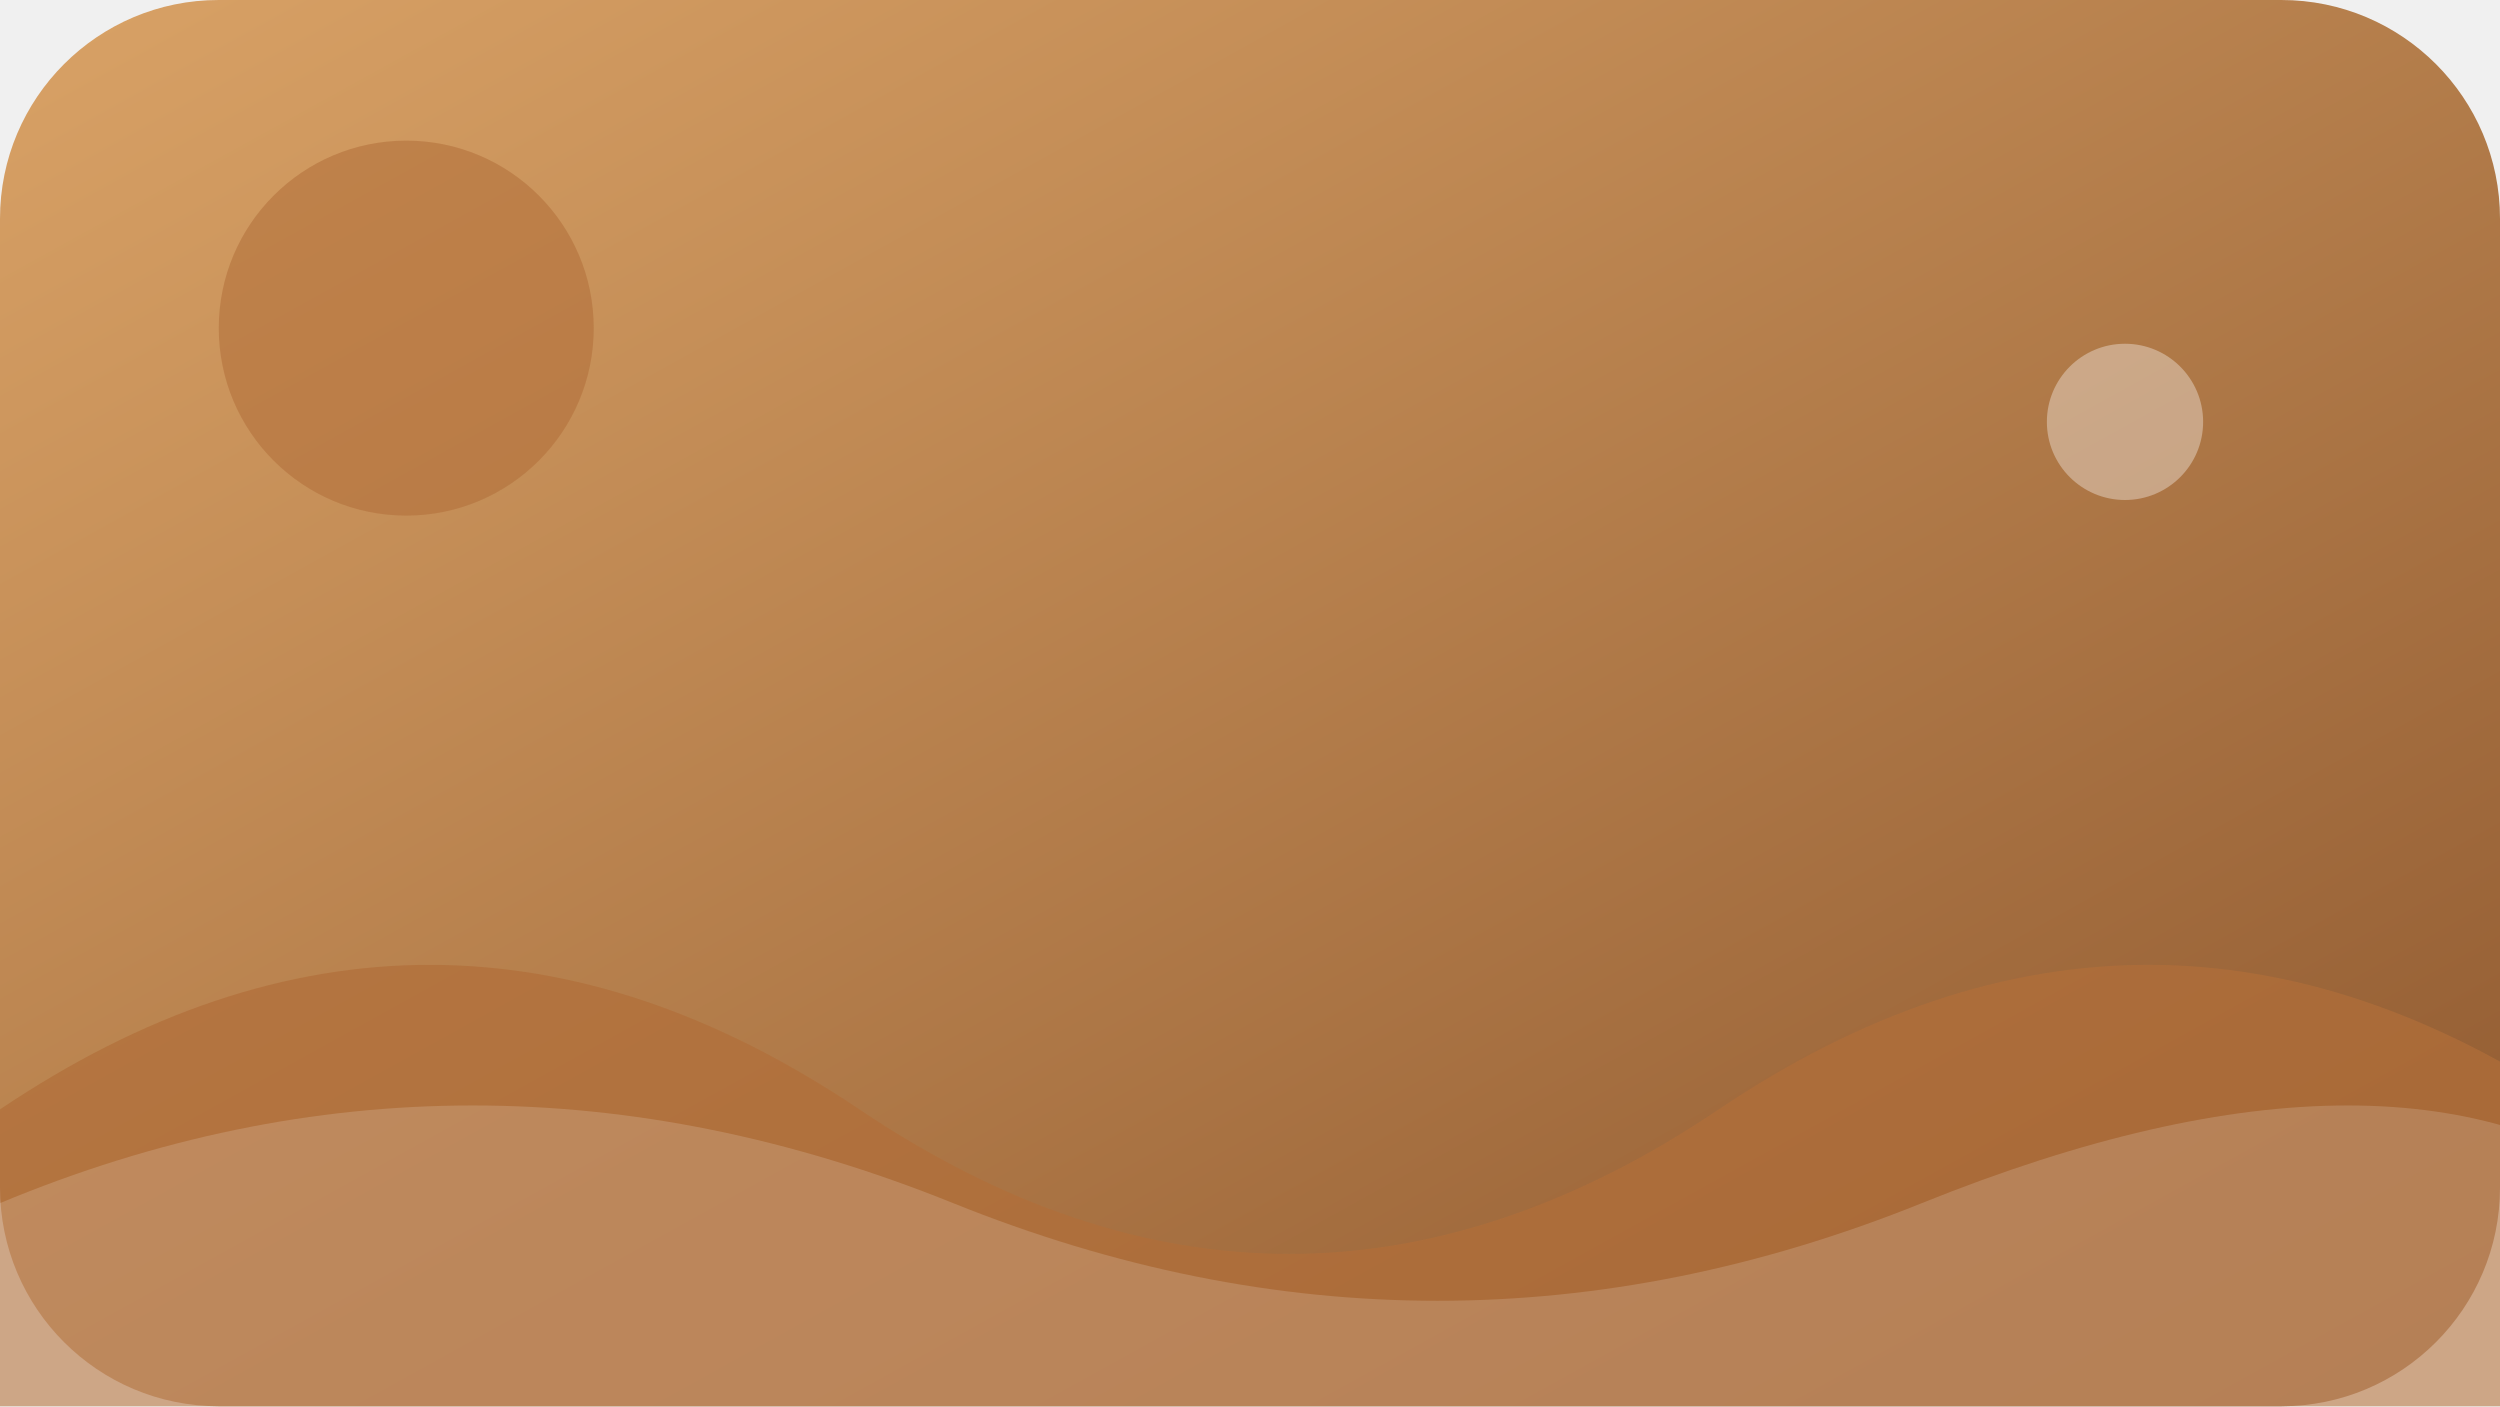
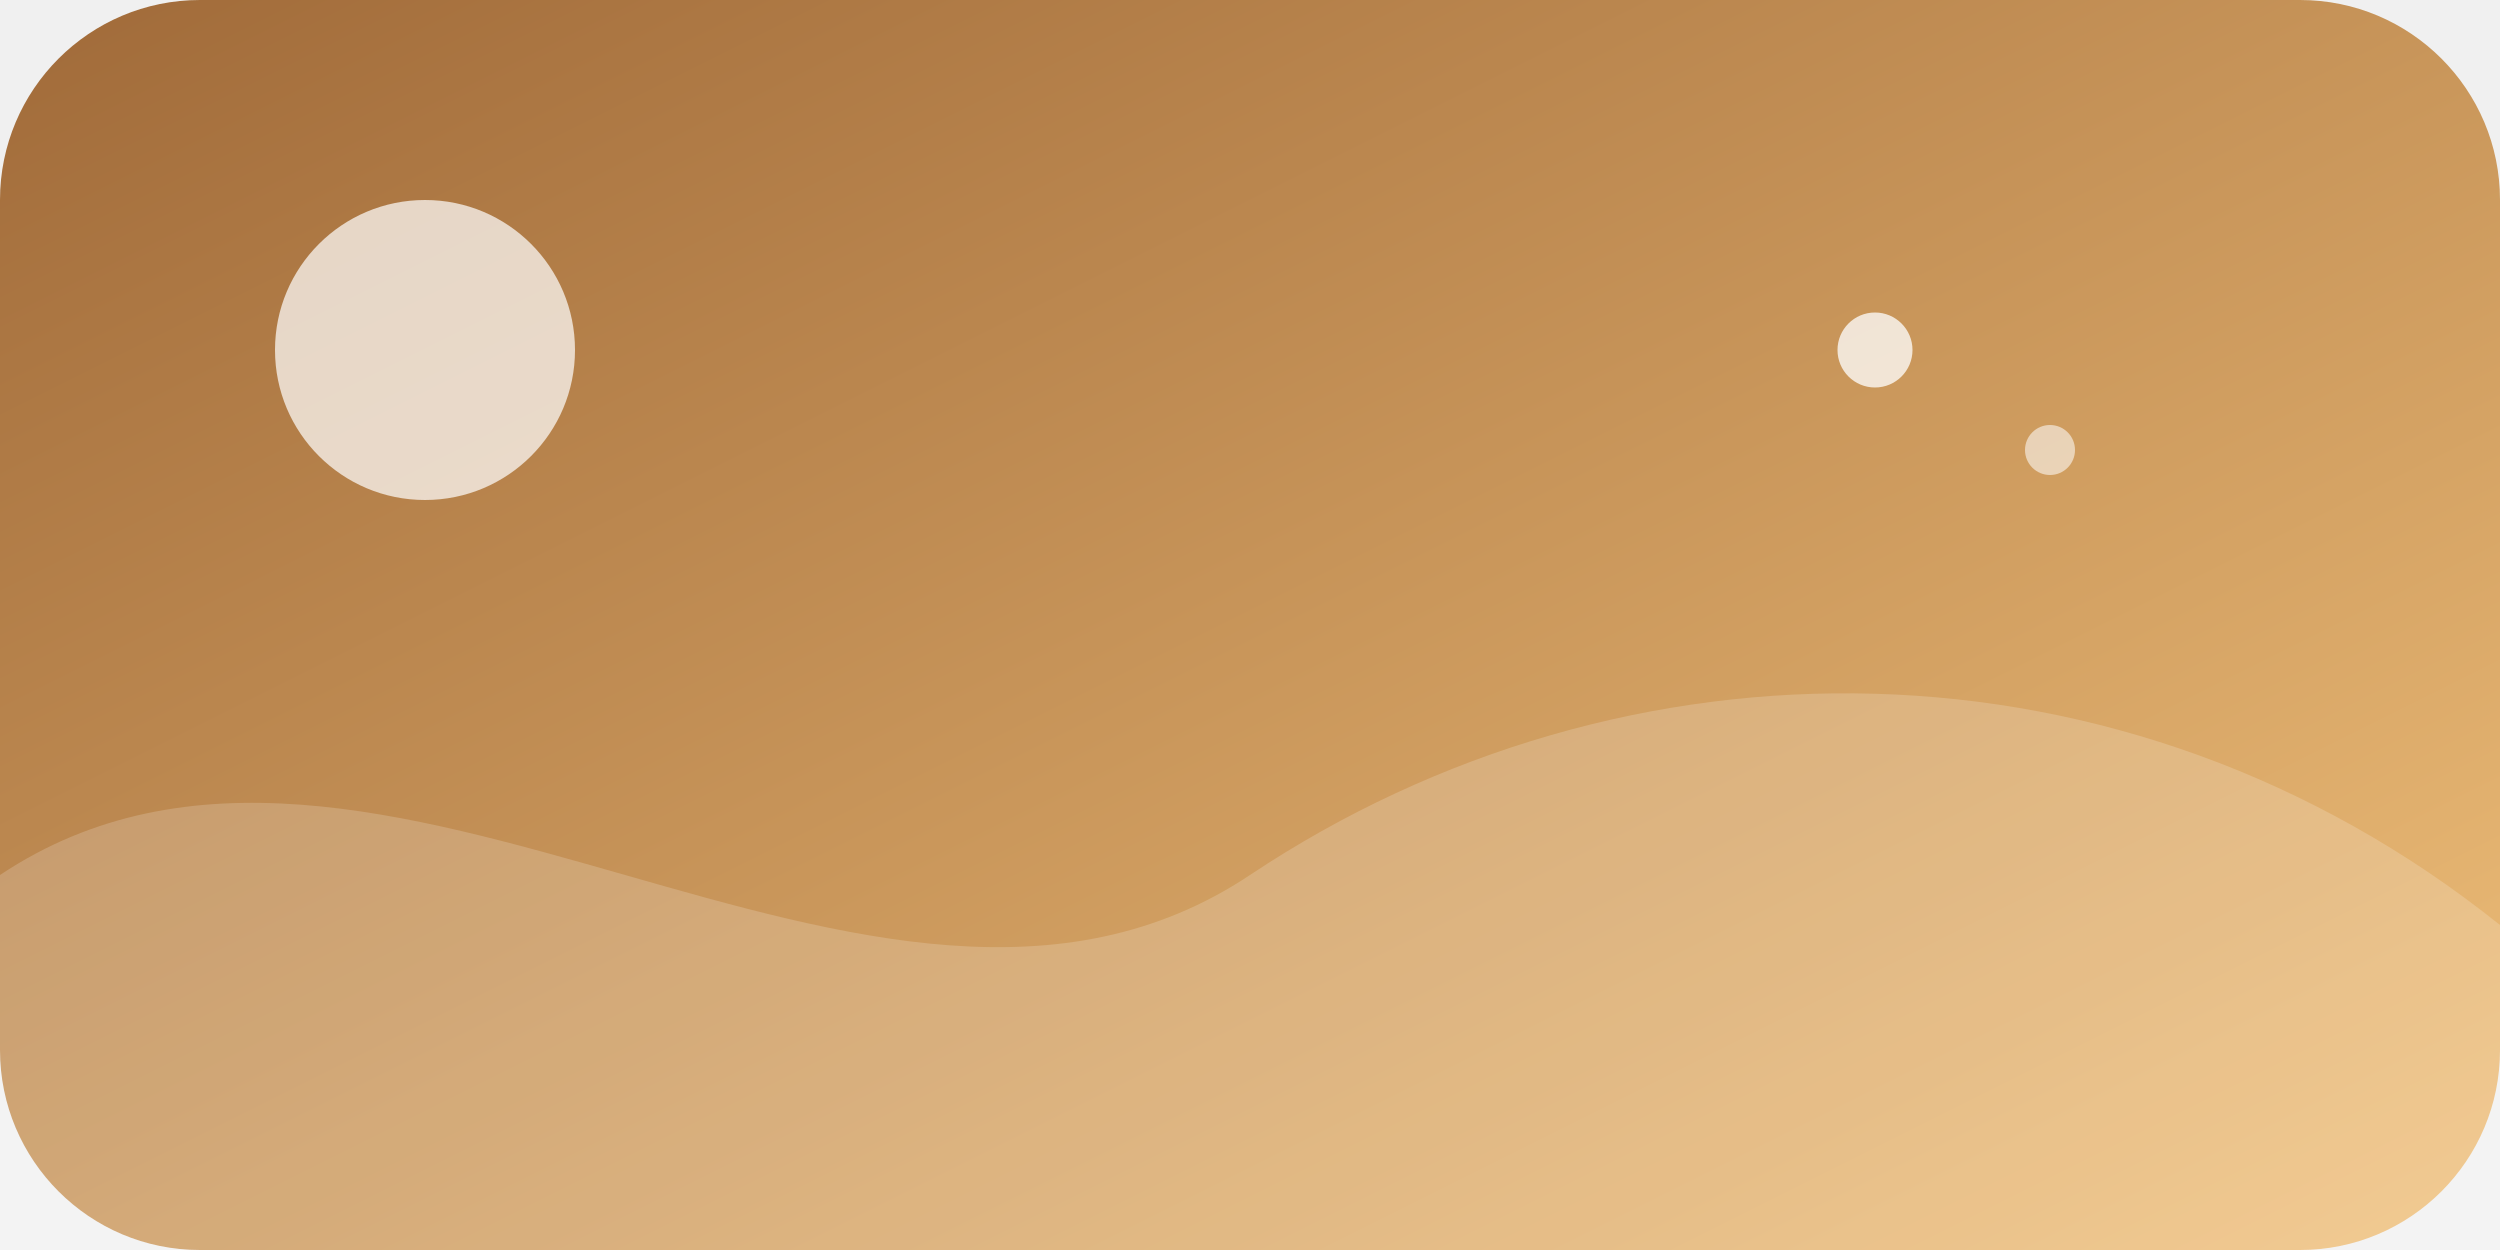
- <svg xmlns="http://www.w3.org/2000/svg" width="320" height="180" viewBox="0 0 320 180">
+ <svg xmlns="http://www.w3.org/2000/svg" viewBox="0 0 200 100">
  <defs>
    <linearGradient id="g" x1="0" y1="0" x2="1" y2="1">
-       <stop stop-color="#d9a266" />
-       <stop offset="1" stop-color="#8e582f" />
+       <stop offset="0" stop-color="#a06a39" />
+       <stop offset="1" stop-color="#f0c07a" />
    </linearGradient>
  </defs>
-   <rect width="320" height="180" rx="28" fill="url(#g)" />
-   <circle cx="52" cy="42" r="24" fill="#b16e39" opacity=".55" />
-   <circle cx="272" cy="54" r="10" fill="#fff" opacity=".35" />
-   <path d="M0 142 Q55 105 110 142 T220 142 T330 142 V180 H0Z" fill="#b16e39" opacity=".7" />
-   <path d="M0 154 Q60 129 122 154 T246 154 T340 154 V180 H0Z" fill="#fff" opacity=".16" />
-   <text x="250" y="43" font-size="28" fill="#fff" opacity=".85" />
+   <rect width="200" height="100" rx="16" fill="url(#g)" />
+   <circle cx="34" cy="28" r="12" fill="rgba(255,255,255,.7)" />
+   <path d="M0 70 C 30 50, 70 90, 100 70 S 170 50, 200 74 L200 100 L0 100 Z" fill="rgba(255,255,255,.18)" />
+   <circle cx="150" cy="28" r="3" fill="white" opacity=".75" />
+   <circle cx="164" cy="36" r="2" fill="white" opacity=".55" />
</svg>
